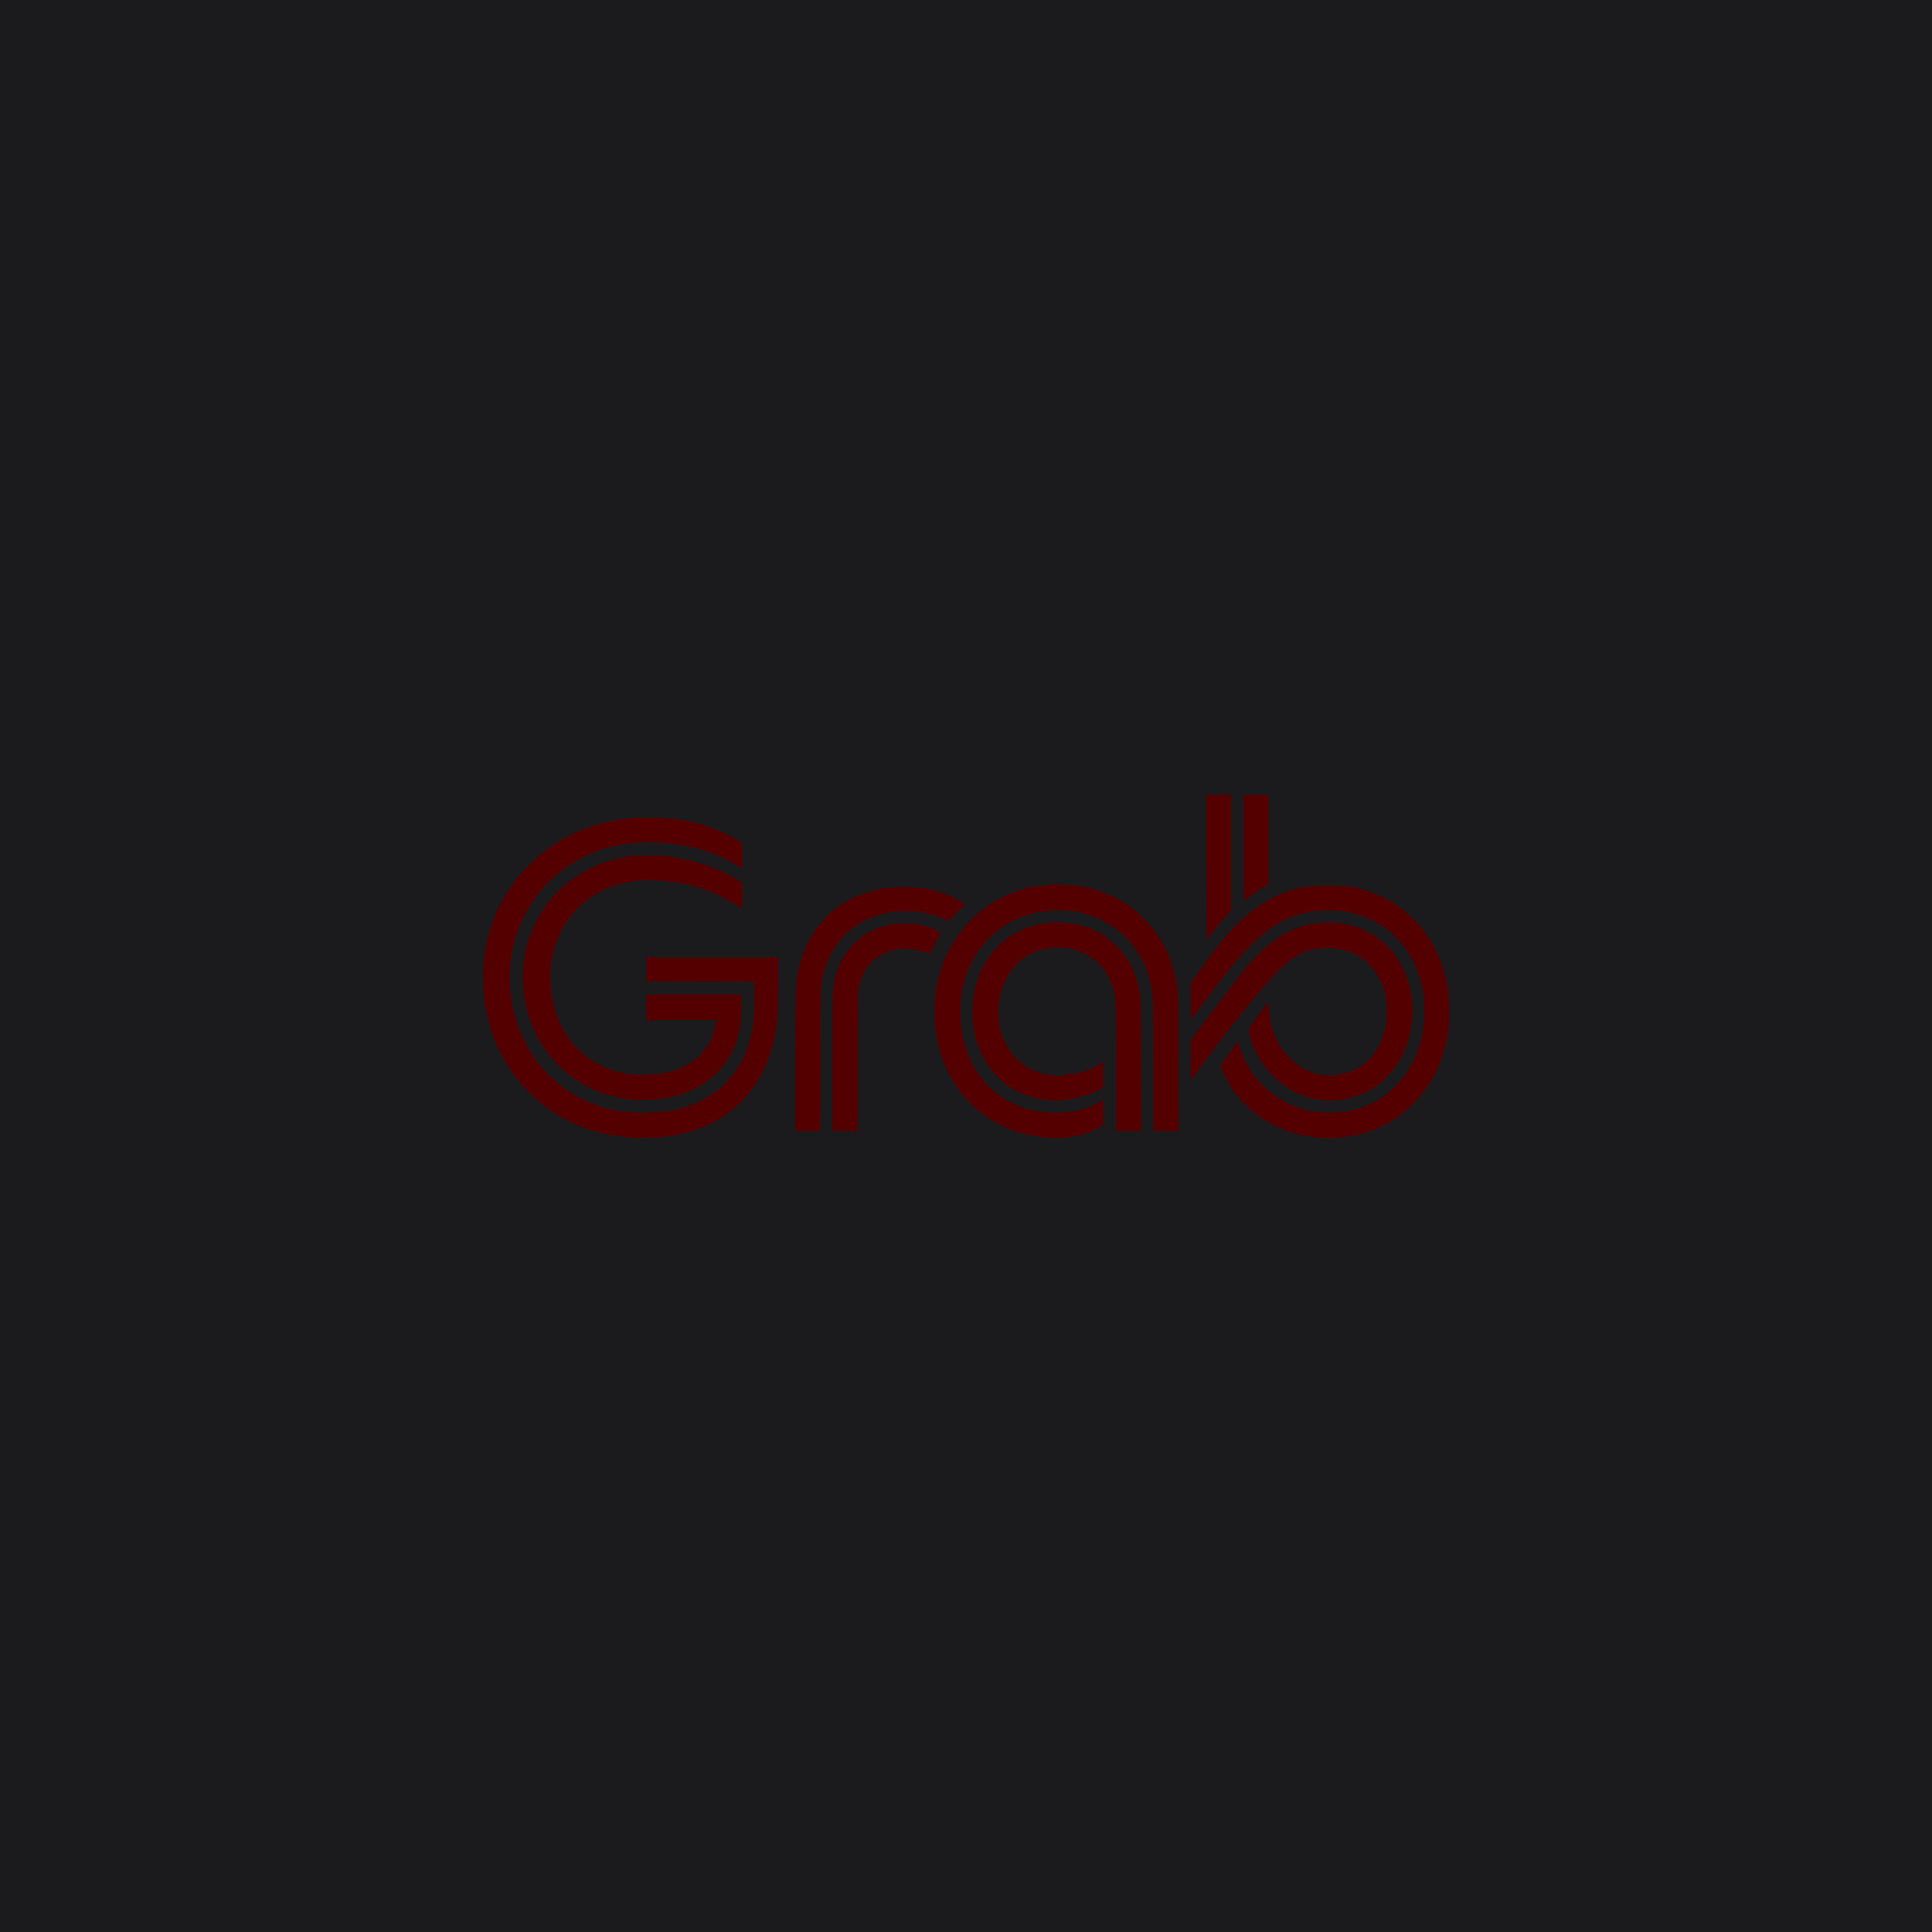
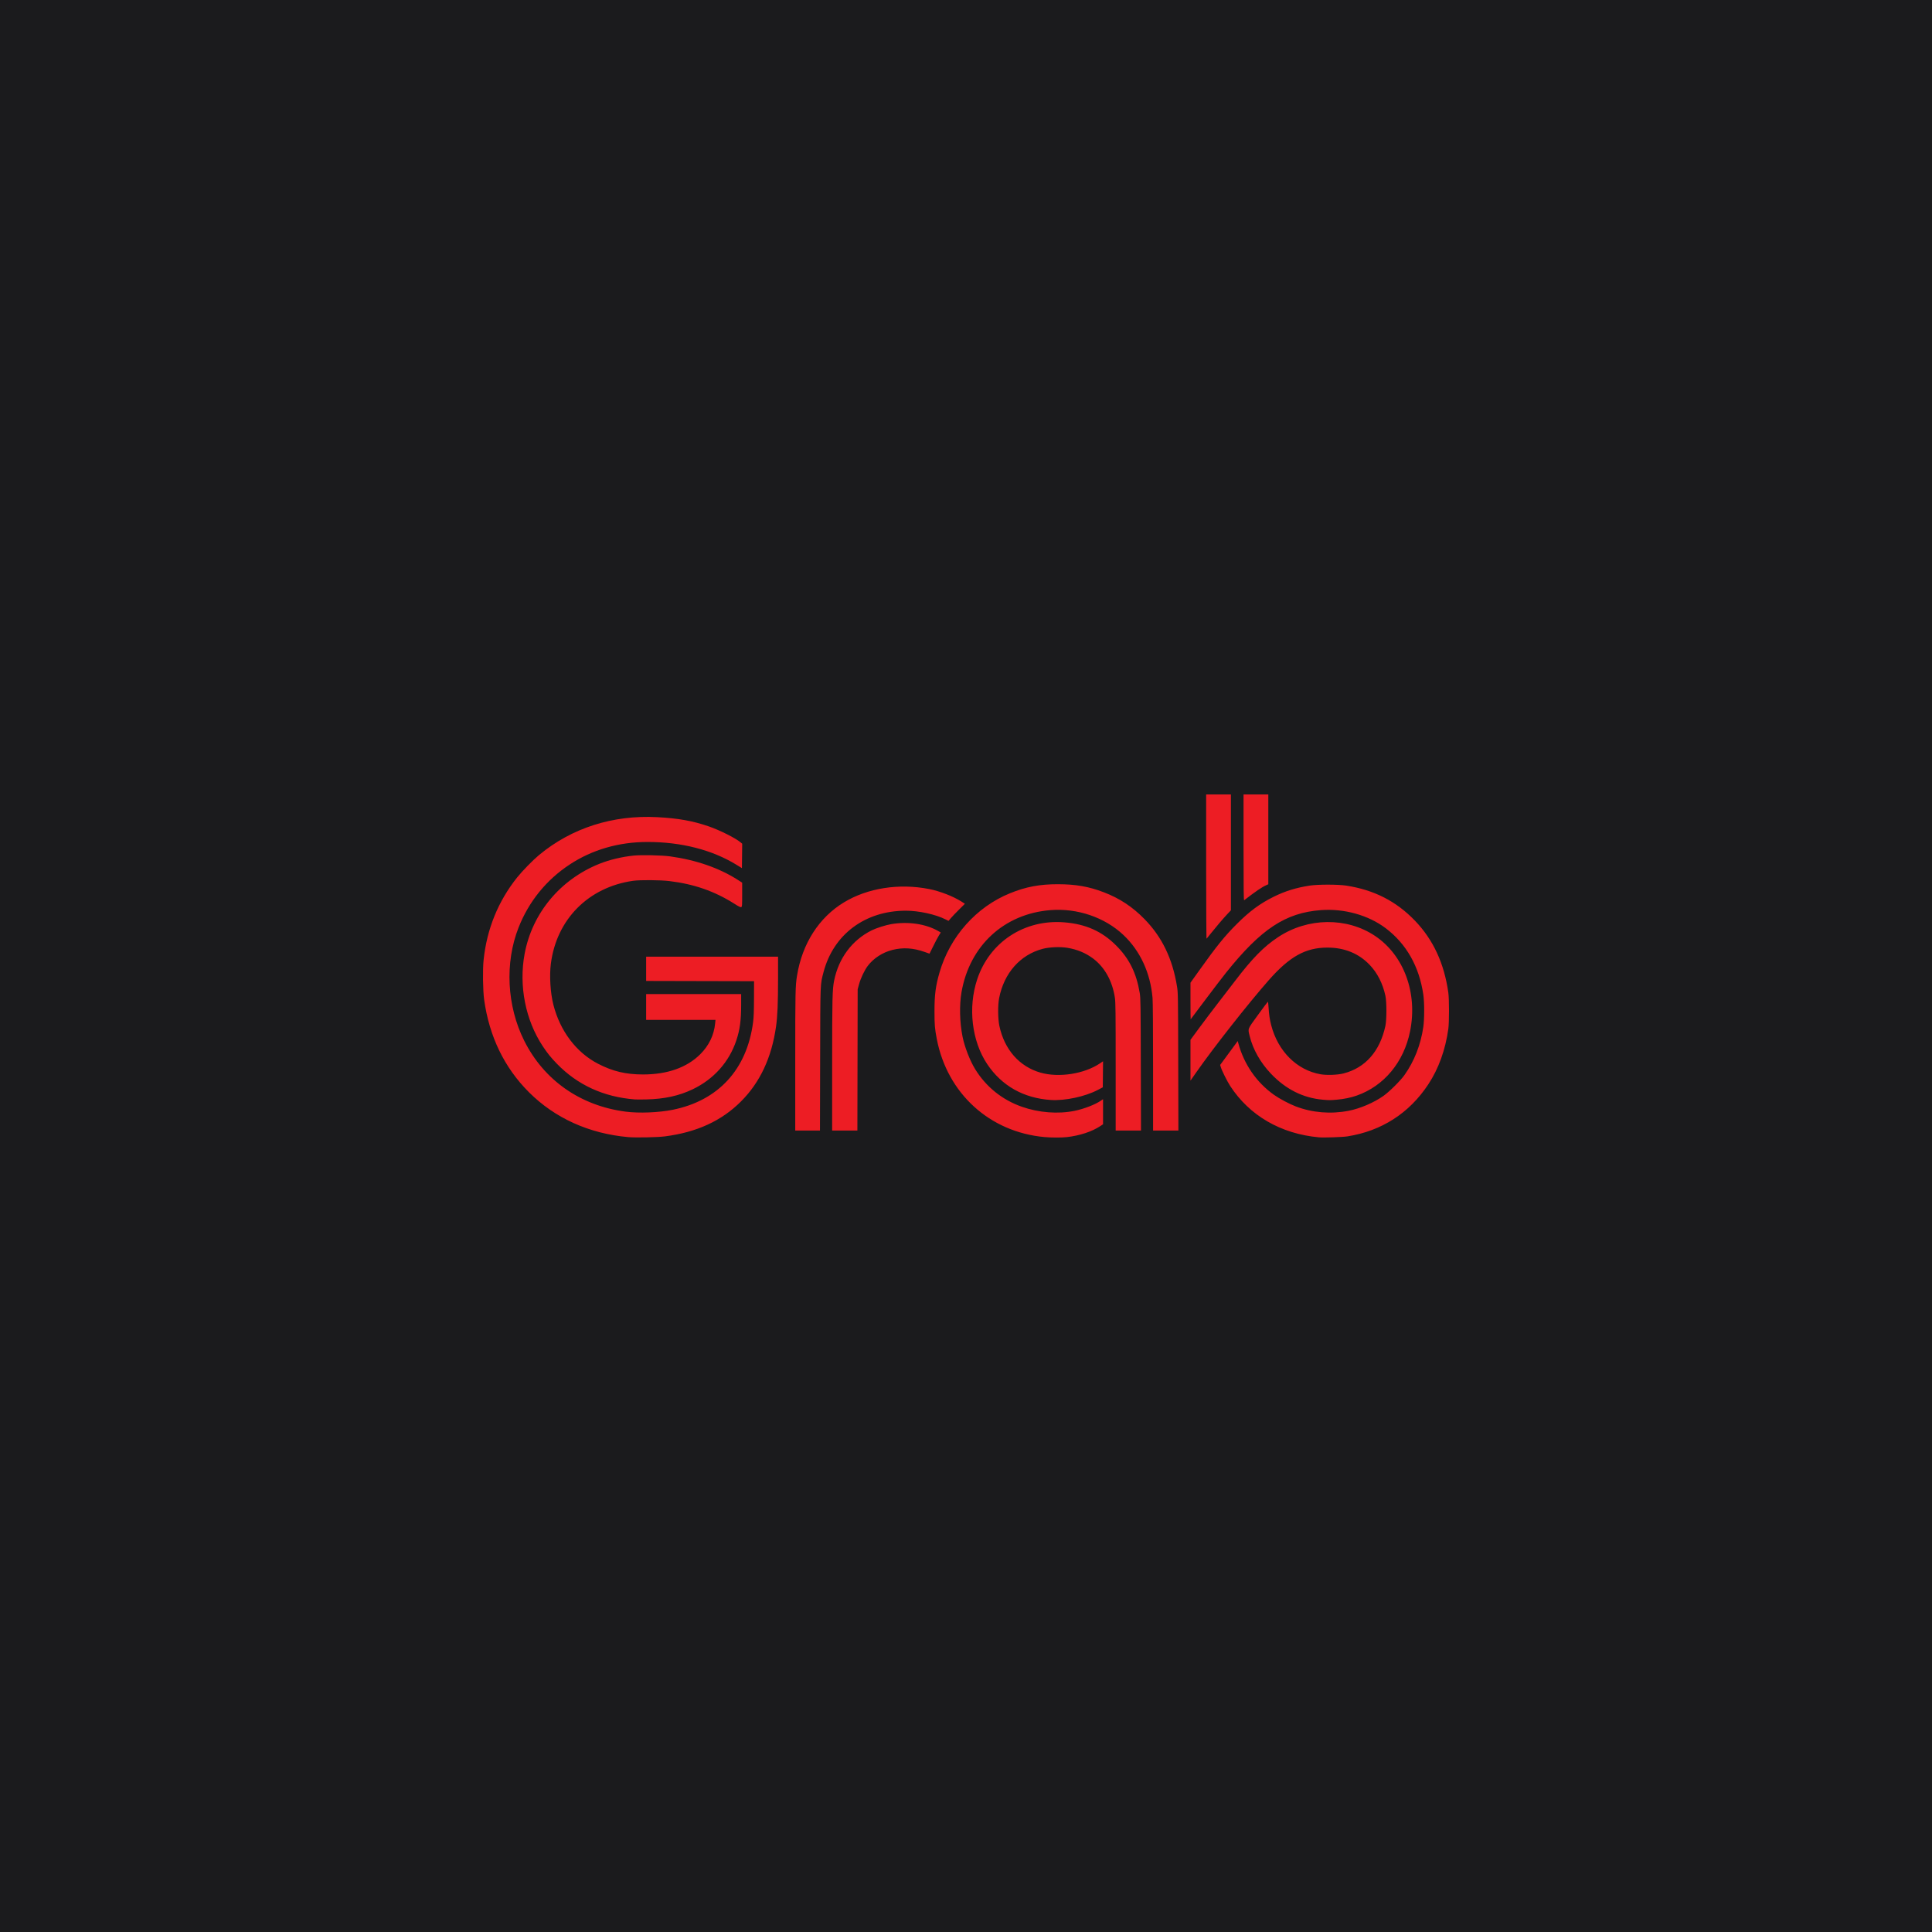
<svg xmlns="http://www.w3.org/2000/svg" style="isolation:isolate" viewBox="0 0 512 512" width="512pt" height="512pt">
  <defs>
    <clipPath id="_clipPath_EEF0DjPfIv4Xgh8f54hcC4PSuJvSp92P">
      <rect width="512" height="512" />
    </clipPath>
  </defs>
  <g clip-path="url(#_clipPath_EEF0DjPfIv4Xgh8f54hcC4PSuJvSp92P)">
    <rect width="512" height="512" style="fill:rgb(27,27,29)" />
-     <path d=" M 166.48 301.346 C 156.117 300.425 147.048 296.32 140.158 289.433 C 133.651 282.929 129.659 274.674 128.302 264.919 C 127.969 262.521 127.895 256.889 128.163 254.361 C 129.034 246.154 132.022 238.822 137.068 232.505 C 138.428 230.803 141.254 227.917 142.881 226.568 C 151.505 219.419 162.391 215.936 174.174 216.557 C 179.734 216.849 183.55 217.532 187.821 218.997 C 190.786 220.014 195.046 222.166 196.36 223.309 L 196.692 223.598 L 196.654 226.831 L 196.617 230.064 L 195.21 229.198 C 188.759 225.227 180.575 223.126 171.584 223.131 C 163.964 223.136 156.931 225.177 150.943 229.123 C 144.782 233.182 140.14 238.913 137.423 245.814 C 133.744 255.157 134.313 266.573 138.917 275.788 C 144.166 286.294 153.836 293.053 165.833 294.602 C 169.363 295.058 174.569 294.85 178.267 294.106 C 190.368 291.672 197.961 283.396 199.578 270.879 C 199.747 269.573 199.807 268 199.817 264.584 L 199.831 260.03 L 185.533 259.996 L 171.235 259.962 L 171.235 253.534 L 206.194 253.534 L 206.192 259.327 C 206.191 265.859 206.048 269.277 205.663 272.011 C 204.5 280.268 201.426 286.84 196.353 291.912 C 191.213 297.053 184.634 300.069 176.191 301.155 C 174.221 301.408 168.455 301.522 166.48 301.346 L 166.48 301.346 Z  M 329.552 224.619 L 329.552 210.539 L 336.115 210.539 L 336.115 234.34 L 335.548 234.595 C 334.375 235.121 332.712 236.256 329.72 238.57 C 329.586 238.673 329.552 235.863 329.552 224.619 Z  M 319.641 229.719 L 319.641 210.539 L 326.204 210.539 L 326.204 241.241 L 325.178 242.331 C 324.128 243.448 322.239 245.668 320.718 247.574 C 320.248 248.163 319.813 248.702 319.752 248.772 C 319.691 248.842 319.641 240.269 319.641 229.719 L 319.641 229.719 Z  M 168.222 291.358 C 159.98 290.71 153.04 287.529 147.576 281.895 C 145.972 280.24 145.047 279.091 143.814 277.22 C 139.244 270.286 137.466 261.23 139.023 252.808 C 141.019 242.012 148.471 233.049 158.907 228.891 C 161.561 227.834 164.836 227.054 167.947 226.738 C 169.966 226.533 175.389 226.648 177.53 226.941 C 184.425 227.884 190.58 230.014 195.511 233.164 L 196.683 233.912 L 196.683 237.088 C 196.684 239.983 196.663 240.276 196.448 240.391 C 196.264 240.489 195.849 240.286 194.54 239.456 C 189.374 236.182 183.875 234.269 177.396 233.494 C 174.928 233.198 169.594 233.16 167.753 233.425 C 155.915 235.128 147.481 243.644 145.982 255.409 C 145.574 258.612 145.852 263.127 146.649 266.258 C 148.43 273.25 152.734 278.936 158.495 281.909 C 162.405 283.926 165.843 284.742 170.432 284.742 C 176.857 284.742 182.025 282.915 185.57 279.39 C 187.868 277.105 189.211 274.335 189.516 271.248 L 189.612 270.276 L 171.235 270.276 L 171.235 263.446 L 196.416 263.446 L 196.416 266.177 C 196.416 270.391 196.079 272.894 195.133 275.724 C 193.215 281.457 189.147 286.009 183.558 288.676 C 179.923 290.411 176.054 291.255 171.255 291.359 C 169.955 291.387 168.59 291.387 168.222 291.358 L 168.222 291.358 Z  M 350.54 291.431 C 345.333 290.969 340.748 288.672 336.835 284.564 C 334.029 281.619 332.041 278.105 331.176 274.563 C 330.675 272.51 330.517 272.911 333.377 268.968 C 334.773 267.044 335.954 265.467 336.002 265.462 C 336.05 265.458 336.129 266.103 336.177 266.894 C 336.298 268.898 336.478 270.125 336.881 271.683 C 338.667 278.599 343.69 283.597 349.955 284.693 C 351.618 284.983 354.476 284.878 356.072 284.466 C 361.841 282.979 365.678 278.619 367.142 271.884 C 367.496 270.257 367.498 265.48 367.146 263.878 C 366.429 260.614 365.029 257.859 363.004 255.727 C 360.11 252.681 356.315 251.123 351.786 251.123 C 345.975 251.123 341.747 253.481 336.171 259.831 C 330.72 266.041 321.666 277.547 317.114 284.052 L 315.489 286.375 L 315.489 275.567 L 317.804 272.419 C 319.077 270.688 321.308 267.735 322.761 265.856 C 324.215 263.978 326.232 261.356 327.243 260.031 C 331.891 253.94 334.89 250.884 338.7 248.356 C 346.56 243.141 356.903 243.009 364.403 248.029 C 372.058 253.152 375.736 263.171 373.684 273.307 C 372.028 281.484 366.791 287.794 359.546 290.341 C 357.979 290.892 356.177 291.263 354.263 291.43 C 352.498 291.584 352.264 291.584 350.539 291.431 L 350.54 291.431 Z  M 295.665 282.717 C 295.665 268.149 295.637 265.631 295.458 264.426 C 294.802 260.011 292.764 256.332 289.697 254.03 C 287.708 252.538 285.477 251.61 282.828 251.175 C 280.93 250.862 278.095 250.984 276.311 251.455 C 270.356 253.027 266.073 257.878 264.781 264.517 C 264.412 266.411 264.443 269.985 264.846 271.884 C 266.171 278.133 270.135 282.645 275.708 284.25 C 280.614 285.661 287.374 284.604 291.549 281.771 L 292.322 281.246 L 292.286 284.699 L 292.25 288.151 L 290.911 288.852 C 287.522 290.624 282.211 291.754 278.454 291.503 C 271.263 291.023 265.476 287.759 261.625 282.01 C 257.526 275.891 256.478 267.01 258.971 259.52 C 262.265 249.626 271.502 243.582 282.037 244.428 C 287.75 244.886 292.04 246.803 295.805 250.578 C 299.284 254.067 301.151 257.835 302.046 263.178 C 302.261 264.459 302.286 266.14 302.328 282.097 L 302.375 299.609 L 295.665 299.609 L 295.665 282.717 Z  M 220.527 282.298 C 220.529 264.542 220.585 262.163 221.057 259.847 C 222.269 253.9 225.797 249.169 230.955 246.576 C 232.176 245.962 234.713 245.153 236.196 244.903 C 240.667 244.152 245.314 244.831 248.614 246.719 L 249.311 247.118 L 248.759 248.016 C 248.455 248.509 247.79 249.772 247.282 250.822 C 246.773 251.871 246.346 252.73 246.333 252.73 C 246.319 252.73 245.736 252.526 245.036 252.276 C 242.042 251.208 239.305 251.035 236.507 251.737 C 233.887 252.394 231.501 253.941 229.955 255.985 C 229.093 257.125 228.096 259.228 227.657 260.834 L 227.291 262.173 L 227.253 280.891 L 227.215 299.609 L 220.525 299.609 L 220.527 282.298 Z  M 210.748 281.159 C 210.748 262.721 210.779 261.23 211.23 258.49 C 212.619 250.043 217.04 243.15 223.638 239.144 C 229.91 235.335 238.232 234.032 246.242 235.604 C 249.094 236.164 252.64 237.544 254.826 238.944 L 255.71 239.51 L 254.143 241.064 C 253.281 241.919 252.304 242.939 251.971 243.332 L 251.367 244.046 L 250.579 243.649 C 247.947 242.321 243.494 241.345 240.068 241.345 C 229.293 241.345 220.89 247.601 218.257 257.582 C 217.353 261.011 217.395 259.948 217.345 280.757 L 217.3 299.609 L 210.748 299.609 L 210.748 281.159 Z  M 349.509 301.402 C 339.455 300.485 331.126 295.66 326.008 287.785 C 325.201 286.542 323.797 283.717 323.52 282.778 L 323.356 282.22 L 325.684 279.053 L 328.012 275.886 L 328.13 276.329 C 329.637 281.99 332.941 286.806 337.599 290.129 C 339.048 291.162 341.68 292.56 343.423 293.223 C 347.8 294.885 352.651 295.285 357.375 294.374 C 360.449 293.781 364.098 292.219 366.654 290.403 C 368.225 289.286 371.14 286.394 372.2 284.898 C 374.793 281.242 376.499 276.896 377.186 272.199 C 377.501 270.046 377.504 265.703 377.192 263.572 C 376.102 256.135 372.717 250.151 367.256 246.01 C 362.66 242.525 356.186 240.716 350.01 241.193 C 340.658 241.914 334.214 246.168 324.944 257.738 C 323.993 258.925 321.498 262.186 319.4 264.986 C 317.302 267.785 315.563 270.101 315.537 270.131 C 315.51 270.162 315.489 267.991 315.489 265.307 L 315.489 260.426 L 317.735 257.281 C 322.495 250.616 324.555 248.069 327.807 244.828 C 331.193 241.453 333.902 239.454 337.522 237.66 C 340.563 236.153 343.486 235.247 347.098 234.691 C 349.266 234.358 354.575 234.358 356.742 234.691 C 364.125 235.827 370.001 238.819 374.958 243.97 C 379.813 249.014 382.72 255.271 383.819 263.044 C 384.06 264.751 384.061 270.973 383.82 272.687 C 383.039 278.246 381.236 283.233 378.519 287.354 C 373.477 295.002 366.132 299.729 357.077 301.152 C 355.782 301.355 350.804 301.52 349.51 301.402 L 349.509 301.402 Z  M 276.78 301.332 C 262.265 300.002 251.06 289.8 248.263 275.366 C 247.734 272.633 247.648 271.607 247.648 267.999 C 247.648 263.582 247.946 261.3 248.994 257.684 C 251.74 248.217 258.713 240.37 267.605 236.744 C 271.852 235.011 275.539 234.315 280.396 234.326 C 285.107 234.337 288.577 234.948 292.518 236.459 C 296.724 238.071 300.121 240.311 303.311 243.575 C 307.951 248.324 310.714 254.039 311.91 261.36 C 312.19 263.075 312.196 263.478 312.24 281.36 L 312.285 299.609 L 305.577 299.609 L 305.576 282.833 C 305.574 272.418 305.522 265.448 305.436 264.45 C 304.865 257.828 302.166 251.989 297.739 247.799 C 292.771 243.098 285.494 240.618 278.354 241.193 C 266.087 242.181 256.971 250.592 254.815 262.91 C 254.213 266.347 254.319 270.932 255.087 274.734 C 255.641 277.476 257.043 281.086 258.425 283.332 C 261.315 288.028 265.571 291.457 270.796 293.299 C 275.271 294.876 280.396 295.276 284.758 294.386 C 287.251 293.878 290.217 292.737 291.705 291.713 L 292.317 291.292 L 292.317 297.945 L 291.547 298.453 C 289.355 299.898 286.131 300.957 282.74 301.344 C 281.34 301.505 278.605 301.499 276.78 301.332 L 276.78 301.332 Z " fill-rule="evenodd" fill="rgb(85,0,0)" />
+     <path d=" M 166.48 301.346 C 156.117 300.425 147.048 296.32 140.158 289.433 C 133.651 282.929 129.659 274.674 128.302 264.919 C 127.969 262.521 127.895 256.889 128.163 254.361 C 129.034 246.154 132.022 238.822 137.068 232.505 C 138.428 230.803 141.254 227.917 142.881 226.568 C 151.505 219.419 162.391 215.936 174.174 216.557 C 179.734 216.849 183.55 217.532 187.821 218.997 C 190.786 220.014 195.046 222.166 196.36 223.309 L 196.692 223.598 L 196.654 226.831 L 196.617 230.064 L 195.21 229.198 C 188.759 225.227 180.575 223.126 171.584 223.131 C 163.964 223.136 156.931 225.177 150.943 229.123 C 144.782 233.182 140.14 238.913 137.423 245.814 C 133.744 255.157 134.313 266.573 138.917 275.788 C 144.166 286.294 153.836 293.053 165.833 294.602 C 169.363 295.058 174.569 294.85 178.267 294.106 C 190.368 291.672 197.961 283.396 199.578 270.879 C 199.747 269.573 199.807 268 199.817 264.584 L 199.831 260.03 L 185.533 259.996 L 171.235 259.962 L 171.235 253.534 L 206.194 253.534 L 206.192 259.327 C 206.191 265.859 206.048 269.277 205.663 272.011 C 204.5 280.268 201.426 286.84 196.353 291.912 C 191.213 297.053 184.634 300.069 176.191 301.155 C 174.221 301.408 168.455 301.522 166.48 301.346 L 166.48 301.346 Z  M 329.552 224.619 L 329.552 210.539 L 336.115 210.539 L 336.115 234.34 L 335.548 234.595 C 334.375 235.121 332.712 236.256 329.72 238.57 C 329.586 238.673 329.552 235.863 329.552 224.619 Z  M 319.641 229.719 L 319.641 210.539 L 326.204 210.539 L 326.204 241.241 L 325.178 242.331 C 324.128 243.448 322.239 245.668 320.718 247.574 C 320.248 248.163 319.813 248.702 319.752 248.772 C 319.691 248.842 319.641 240.269 319.641 229.719 L 319.641 229.719 Z  M 168.222 291.358 C 159.98 290.71 153.04 287.529 147.576 281.895 C 145.972 280.24 145.047 279.091 143.814 277.22 C 139.244 270.286 137.466 261.23 139.023 252.808 C 141.019 242.012 148.471 233.049 158.907 228.891 C 161.561 227.834 164.836 227.054 167.947 226.738 C 169.966 226.533 175.389 226.648 177.53 226.941 C 184.425 227.884 190.58 230.014 195.511 233.164 L 196.683 233.912 L 196.683 237.088 C 196.684 239.983 196.663 240.276 196.448 240.391 C 196.264 240.489 195.849 240.286 194.54 239.456 C 189.374 236.182 183.875 234.269 177.396 233.494 C 174.928 233.198 169.594 233.16 167.753 233.425 C 155.915 235.128 147.481 243.644 145.982 255.409 C 145.574 258.612 145.852 263.127 146.649 266.258 C 148.43 273.25 152.734 278.936 158.495 281.909 C 162.405 283.926 165.843 284.742 170.432 284.742 C 176.857 284.742 182.025 282.915 185.57 279.39 C 187.868 277.105 189.211 274.335 189.516 271.248 L 189.612 270.276 L 171.235 270.276 L 171.235 263.446 L 196.416 263.446 L 196.416 266.177 C 196.416 270.391 196.079 272.894 195.133 275.724 C 193.215 281.457 189.147 286.009 183.558 288.676 C 179.923 290.411 176.054 291.255 171.255 291.359 C 169.955 291.387 168.59 291.387 168.222 291.358 L 168.222 291.358 Z  M 350.54 291.431 C 345.333 290.969 340.748 288.672 336.835 284.564 C 334.029 281.619 332.041 278.105 331.176 274.563 C 330.675 272.51 330.517 272.911 333.377 268.968 C 334.773 267.044 335.954 265.467 336.002 265.462 C 336.05 265.458 336.129 266.103 336.177 266.894 C 336.298 268.898 336.478 270.125 336.881 271.683 C 338.667 278.599 343.69 283.597 349.955 284.693 C 351.618 284.983 354.476 284.878 356.072 284.466 C 361.841 282.979 365.678 278.619 367.142 271.884 C 367.496 270.257 367.498 265.48 367.146 263.878 C 366.429 260.614 365.029 257.859 363.004 255.727 C 360.11 252.681 356.315 251.123 351.786 251.123 C 345.975 251.123 341.747 253.481 336.171 259.831 C 330.72 266.041 321.666 277.547 317.114 284.052 L 315.489 286.375 L 315.489 275.567 L 317.804 272.419 C 319.077 270.688 321.308 267.735 322.761 265.856 C 324.215 263.978 326.232 261.356 327.243 260.031 C 331.891 253.94 334.89 250.884 338.7 248.356 C 346.56 243.141 356.903 243.009 364.403 248.029 C 372.058 253.152 375.736 263.171 373.684 273.307 C 372.028 281.484 366.791 287.794 359.546 290.341 C 357.979 290.892 356.177 291.263 354.263 291.43 C 352.498 291.584 352.264 291.584 350.539 291.431 L 350.54 291.431 Z  M 295.665 282.717 C 295.665 268.149 295.637 265.631 295.458 264.426 C 294.802 260.011 292.764 256.332 289.697 254.03 C 287.708 252.538 285.477 251.61 282.828 251.175 C 280.93 250.862 278.095 250.984 276.311 251.455 C 270.356 253.027 266.073 257.878 264.781 264.517 C 264.412 266.411 264.443 269.985 264.846 271.884 C 266.171 278.133 270.135 282.645 275.708 284.25 C 280.614 285.661 287.374 284.604 291.549 281.771 L 292.322 281.246 L 292.286 284.699 L 292.25 288.151 L 290.911 288.852 C 287.522 290.624 282.211 291.754 278.454 291.503 C 271.263 291.023 265.476 287.759 261.625 282.01 C 257.526 275.891 256.478 267.01 258.971 259.52 C 262.265 249.626 271.502 243.582 282.037 244.428 C 287.75 244.886 292.04 246.803 295.805 250.578 C 299.284 254.067 301.151 257.835 302.046 263.178 C 302.261 264.459 302.286 266.14 302.328 282.097 L 302.375 299.609 L 295.665 299.609 L 295.665 282.717 Z  M 220.527 282.298 C 220.529 264.542 220.585 262.163 221.057 259.847 C 222.269 253.9 225.797 249.169 230.955 246.576 C 232.176 245.962 234.713 245.153 236.196 244.903 C 240.667 244.152 245.314 244.831 248.614 246.719 L 249.311 247.118 L 248.759 248.016 C 248.455 248.509 247.79 249.772 247.282 250.822 C 246.773 251.871 246.346 252.73 246.333 252.73 C 246.319 252.73 245.736 252.526 245.036 252.276 C 242.042 251.208 239.305 251.035 236.507 251.737 C 233.887 252.394 231.501 253.941 229.955 255.985 C 229.093 257.125 228.096 259.228 227.657 260.834 L 227.291 262.173 L 227.253 280.891 L 227.215 299.609 L 220.525 299.609 L 220.527 282.298 Z  M 210.748 281.159 C 210.748 262.721 210.779 261.23 211.23 258.49 C 212.619 250.043 217.04 243.15 223.638 239.144 C 229.91 235.335 238.232 234.032 246.242 235.604 C 249.094 236.164 252.64 237.544 254.826 238.944 L 255.71 239.51 L 254.143 241.064 C 253.281 241.919 252.304 242.939 251.971 243.332 L 251.367 244.046 L 250.579 243.649 C 247.947 242.321 243.494 241.345 240.068 241.345 C 229.293 241.345 220.89 247.601 218.257 257.582 C 217.353 261.011 217.395 259.948 217.345 280.757 L 217.3 299.609 L 210.748 299.609 L 210.748 281.159 Z  M 349.509 301.402 C 339.455 300.485 331.126 295.66 326.008 287.785 C 325.201 286.542 323.797 283.717 323.52 282.778 L 323.356 282.22 L 325.684 279.053 L 328.012 275.886 L 328.13 276.329 C 329.637 281.99 332.941 286.806 337.599 290.129 C 339.048 291.162 341.68 292.56 343.423 293.223 C 347.8 294.885 352.651 295.285 357.375 294.374 C 360.449 293.781 364.098 292.219 366.654 290.403 C 368.225 289.286 371.14 286.394 372.2 284.898 C 374.793 281.242 376.499 276.896 377.186 272.199 C 377.501 270.046 377.504 265.703 377.192 263.572 C 376.102 256.135 372.717 250.151 367.256 246.01 C 362.66 242.525 356.186 240.716 350.01 241.193 C 340.658 241.914 334.214 246.168 324.944 257.738 C 323.993 258.925 321.498 262.186 319.4 264.986 C 317.302 267.785 315.563 270.101 315.537 270.131 C 315.51 270.162 315.489 267.991 315.489 265.307 L 315.489 260.426 L 317.735 257.281 C 322.495 250.616 324.555 248.069 327.807 244.828 C 331.193 241.453 333.902 239.454 337.522 237.66 C 340.563 236.153 343.486 235.247 347.098 234.691 C 349.266 234.358 354.575 234.358 356.742 234.691 C 364.125 235.827 370.001 238.819 374.958 243.97 C 379.813 249.014 382.72 255.271 383.819 263.044 C 384.06 264.751 384.061 270.973 383.82 272.687 C 383.039 278.246 381.236 283.233 378.519 287.354 C 373.477 295.002 366.132 299.729 357.077 301.152 C 355.782 301.355 350.804 301.52 349.51 301.402 L 349.509 301.402 Z  M 276.78 301.332 C 262.265 300.002 251.06 289.8 248.263 275.366 C 247.734 272.633 247.648 271.607 247.648 267.999 C 247.648 263.582 247.946 261.3 248.994 257.684 C 251.74 248.217 258.713 240.37 267.605 236.744 C 271.852 235.011 275.539 234.315 280.396 234.326 C 285.107 234.337 288.577 234.948 292.518 236.459 C 296.724 238.071 300.121 240.311 303.311 243.575 C 307.951 248.324 310.714 254.039 311.91 261.36 C 312.19 263.075 312.196 263.478 312.24 281.36 L 312.285 299.609 L 305.577 299.609 L 305.576 282.833 C 305.574 272.418 305.522 265.448 305.436 264.45 C 304.865 257.828 302.166 251.989 297.739 247.799 C 292.771 243.098 285.494 240.618 278.354 241.193 C 266.087 242.181 256.971 250.592 254.815 262.91 C 254.213 266.347 254.319 270.932 255.087 274.734 C 255.641 277.476 257.043 281.086 258.425 283.332 C 261.315 288.028 265.571 291.457 270.796 293.299 C 275.271 294.876 280.396 295.276 284.758 294.386 C 287.251 293.878 290.217 292.737 291.705 291.713 L 292.317 291.292 L 292.317 297.945 L 291.547 298.453 C 289.355 299.898 286.131 300.957 282.74 301.344 C 281.34 301.505 278.605 301.499 276.78 301.332 L 276.78 301.332 Z " fill-rule="evenodd" fill="rgb(237,29,36)" />
  </g>
</svg>
